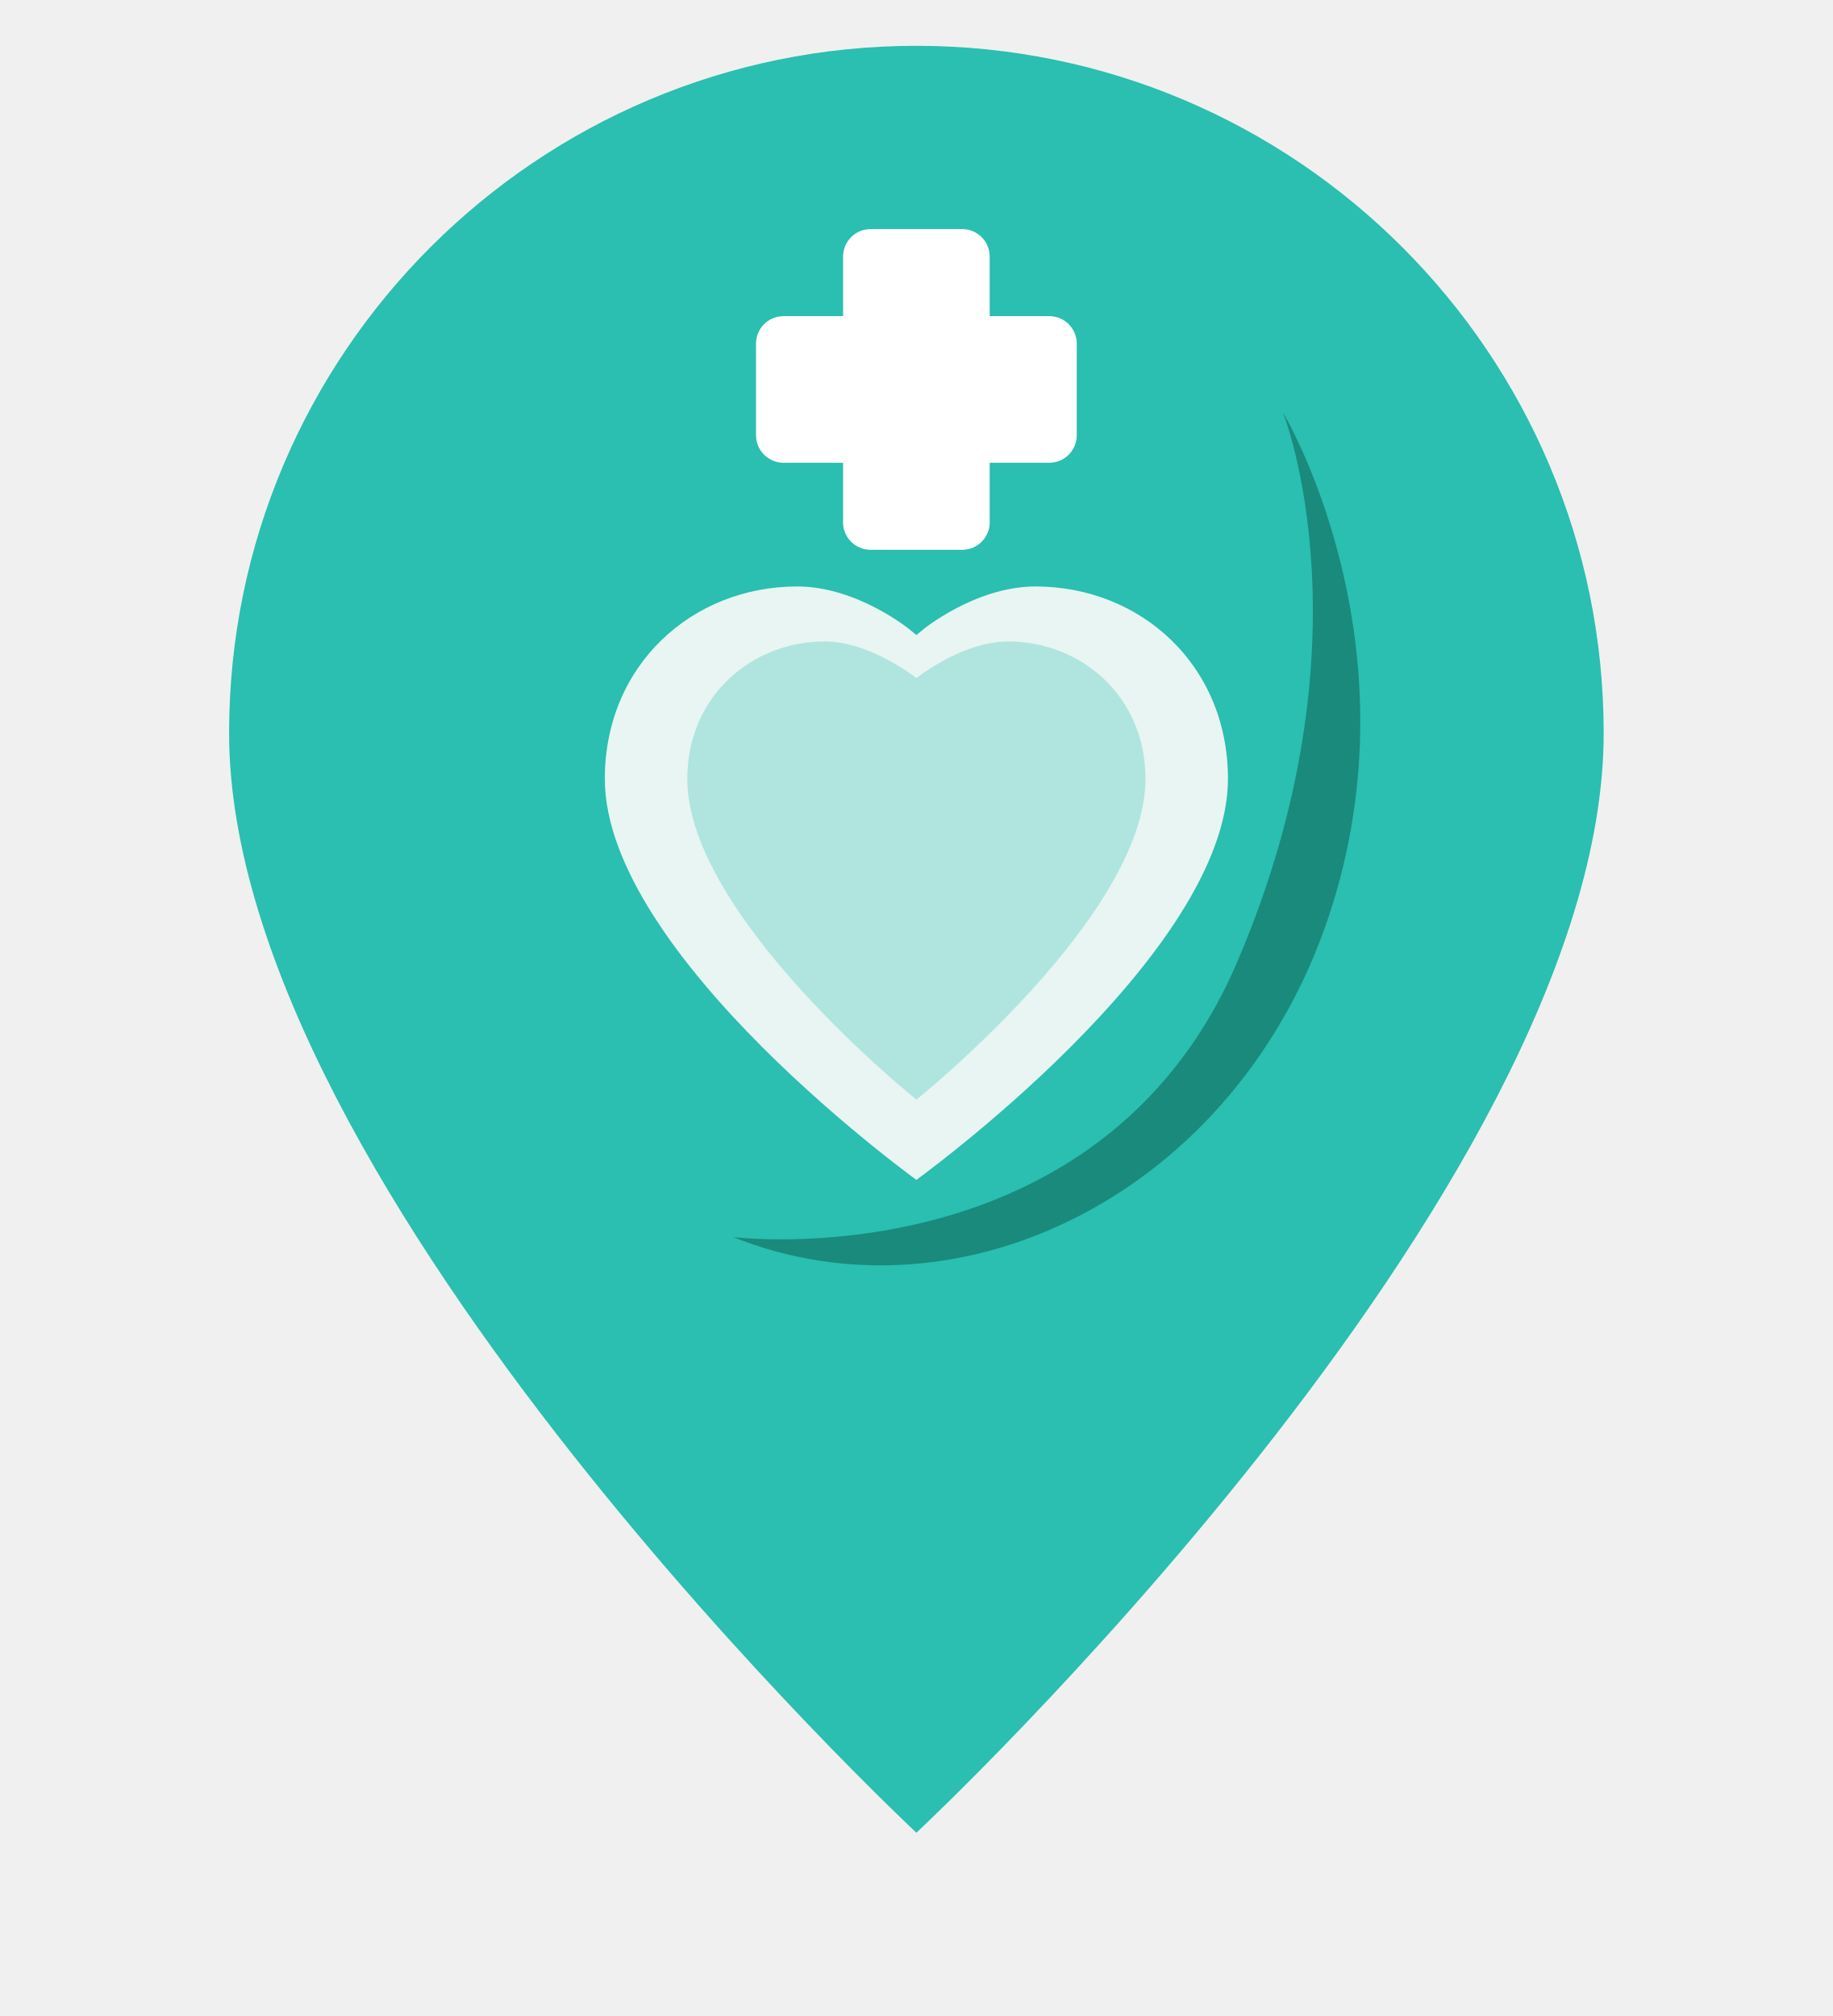
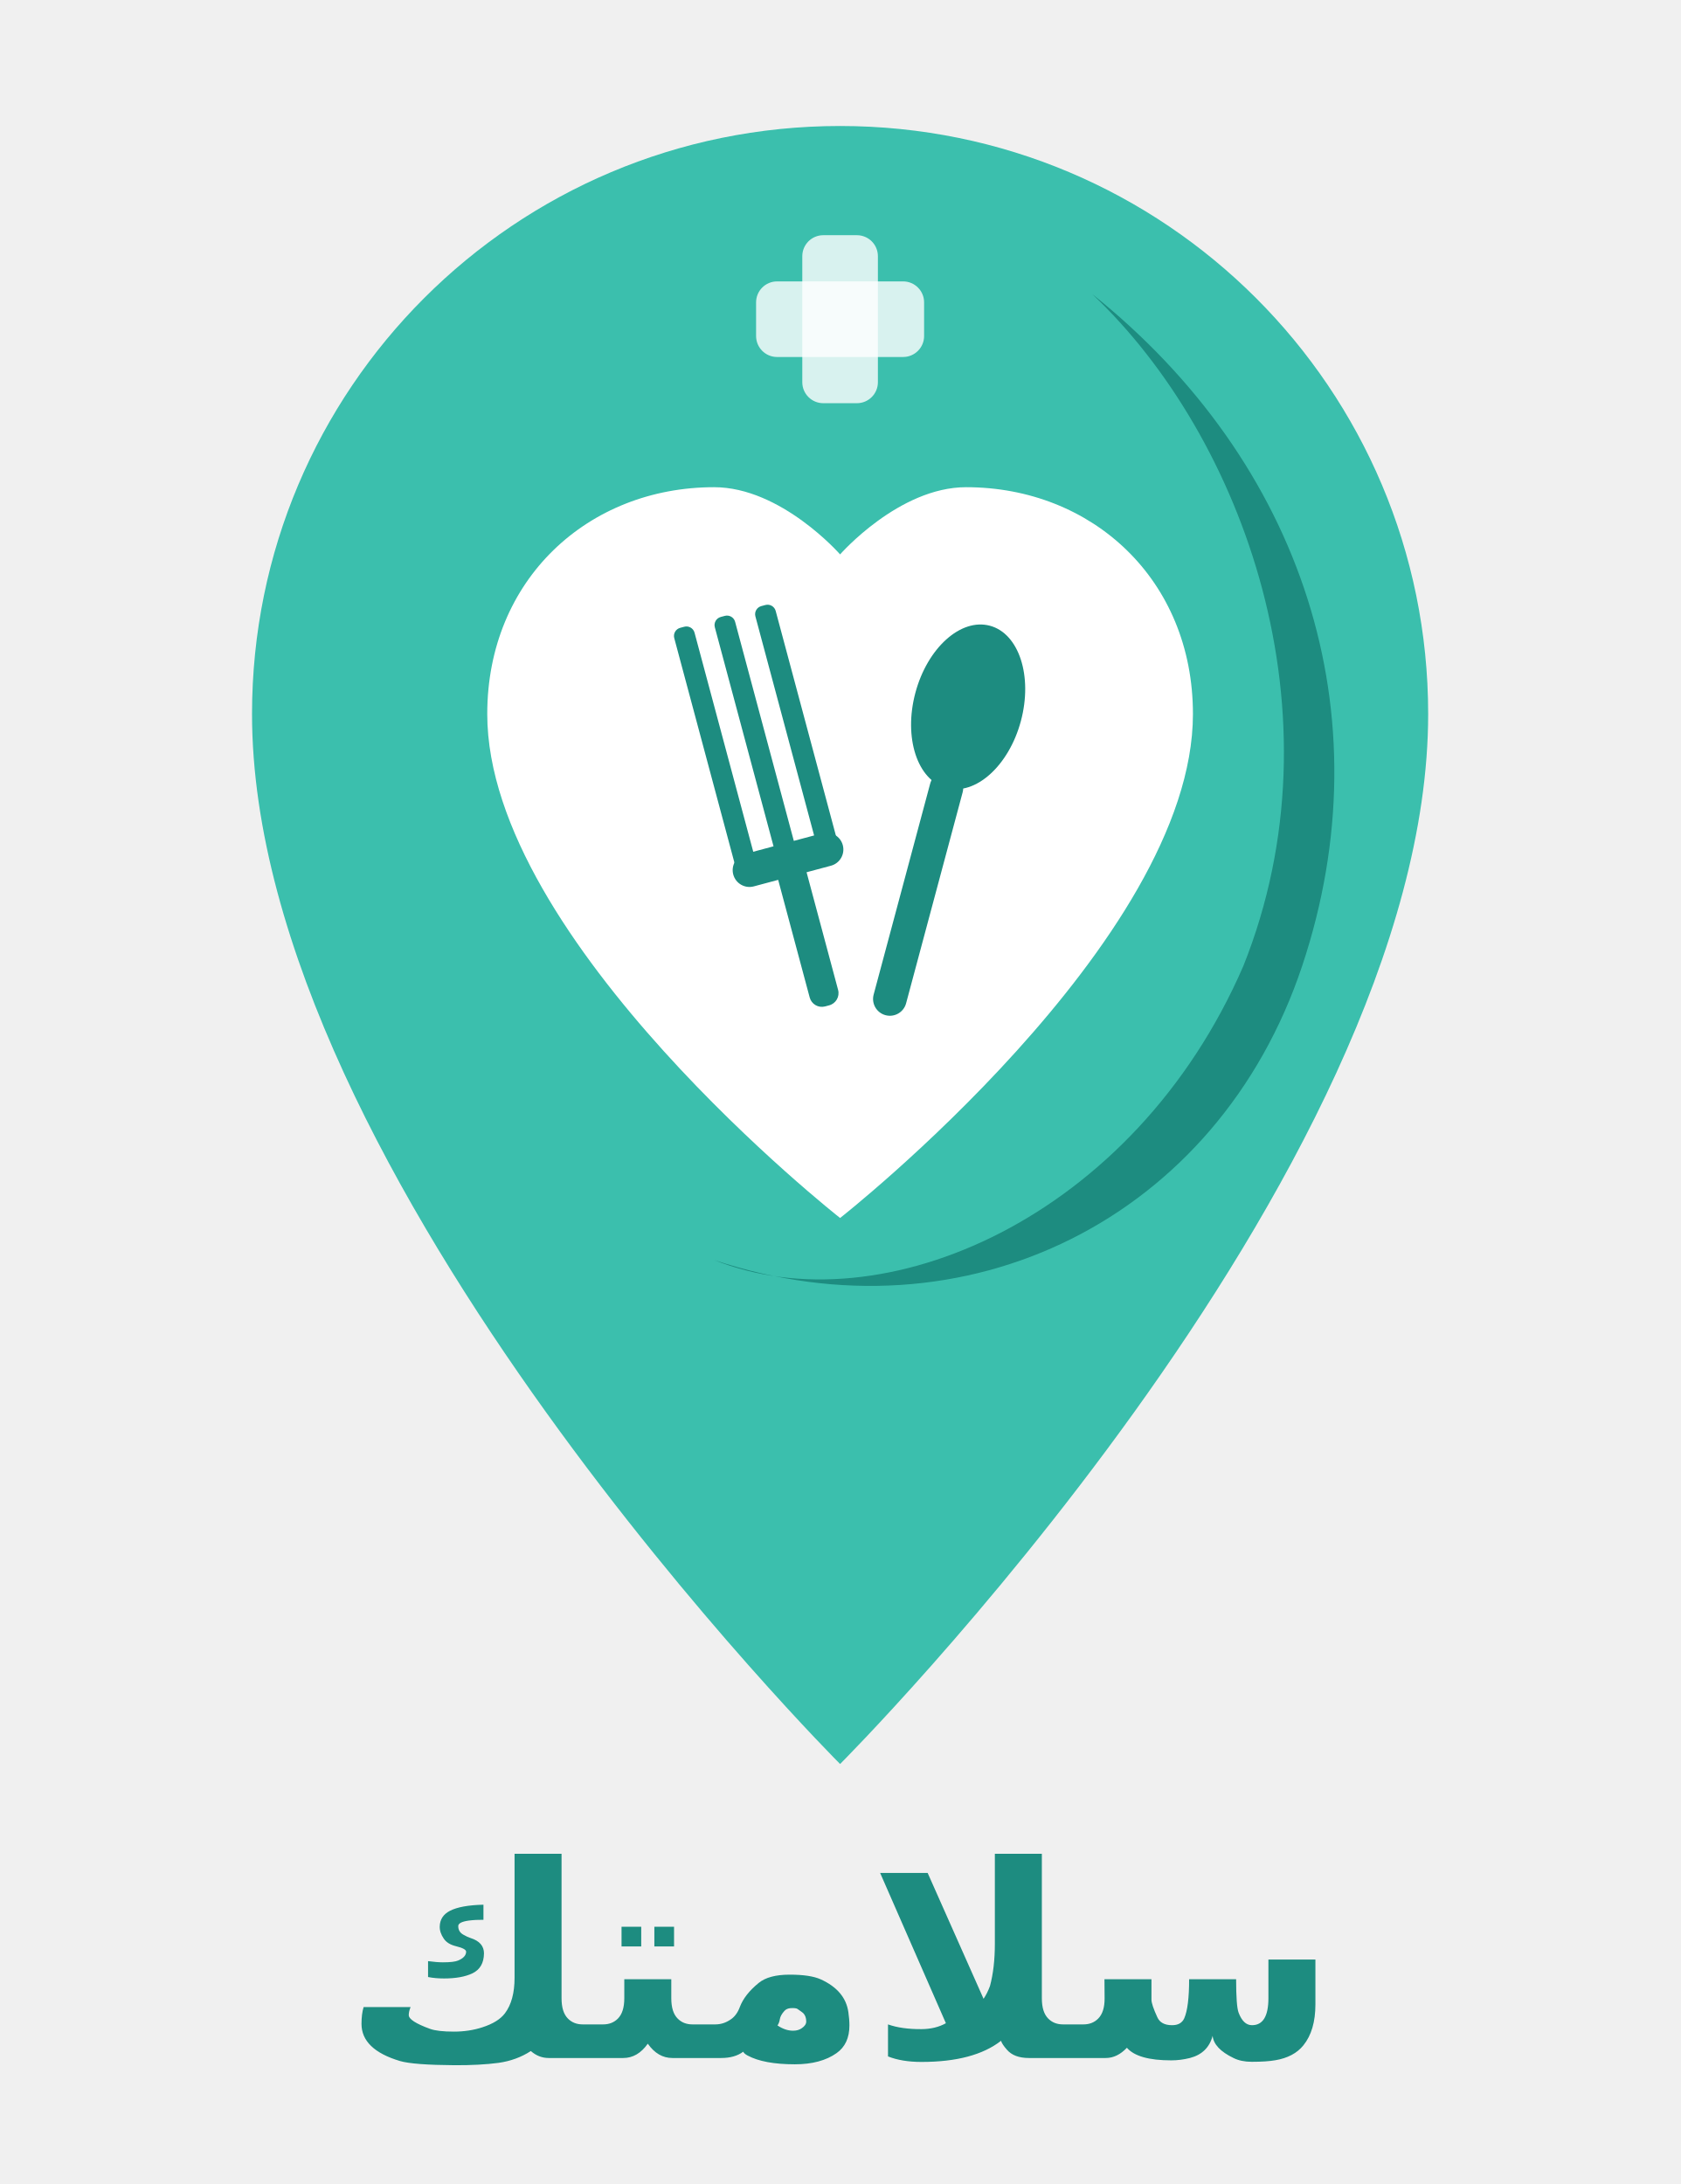
- <svg xmlns="http://www.w3.org/2000/svg" viewBox="0 0 200 220" fill="none">
-   <path d="M100 200 C100 200 25 130 25 80 C25 38.6 58.6 5 100 5 C141.4 5 175 38.6 175 80 C175 130 100 200 100 200Z" fill="#2ABFB0" />
-   <path d="M140 45 C140 45 155 70 145 100 C135 130 105 145 80 135 C80 135 120 140 135 105 C150 70 140 45 140 45Z" fill="#1A8A7D" />
-   <path d="M100 130 C100 130 65 105 65 85 C65 72 75 63 87 63 C94 63 100 68 100 68 C100 68 106 63 113 63 C125 63 135 72 135 85 C135 105 100 130 100 130Z" fill="#E8F5F3" stroke="#2ABFB0" stroke-width="2" />
-   <path d="M100 120 C100 120 75 100 75 85 C75 76 82 70 90 70 C95 70 100 74 100 74 C100 74 105 70 110 70 C118 70 125 76 125 85 C125 100 100 120 100 120Z" fill="#2ABFB0" opacity="0.3" />
-   <rect x="92" y="25" width="16" height="35" rx="3" fill="white" />
-   <rect x="82.5" y="34.5" width="35" height="16" rx="3" fill="white" />
+ <svg xmlns="http://www.w3.org/2000/svg" viewBox="0 0 200 260" fill="none">
+   <path d="M100 210 C100 210 30 140 30 85 C30 46.3 61.3 15 100 15 C138.7 15 170 46.3 170 85 C170 140 100 210 100 210Z" fill="#3BBFAD" />
+   <path d="M130 35 C155 55 165 85 155 115 C145 145 115 160 85 150 C105 158 135 145 148 115 C160 85 148 52 130 35Z" fill="#1D8C80" />
+   <path d="M100 145 C100 145 58 112 58 85 C58 69 70 58 85 58 C93 58 100 66 100 66 C100 66 107 58 115 58 C130 58 142 69 142 85 C142 112 100 145 100 145Z" fill="white" />
+   <g transform="translate(80, 75) rotate(-15)" fill="#1D8C80">
+     <rect x="0" y="0" width="2.5" height="30" rx="1" />
+     <rect x="5" y="0" width="2.5" height="30" rx="1" />
+     <rect x="10" y="0" width="2.5" height="30" rx="1" />
+     <rect x="-0.5" y="28" width="13.5" height="4" rx="2" />
+     <rect x="4.5" y="30" width="3.5" height="18" rx="1.5" />
+   </g>
+   <g transform="translate(112, 75) rotate(15)" fill="#1D8C80">
+     <ellipse cx="5.5" cy="8" rx="6.5" ry="10" />
+     <rect x="3.5" y="16" width="4" height="30" rx="2" />
+   </g>
+   <rect x="95.5" y="28" width="9" height="20" rx="2.5" fill="white" opacity="0.8" />
+   <rect x="90" y="33.5" width="20" height="9" rx="2.5" fill="white" opacity="0.8" />
+   <text x="100" y="245" text-anchor="middle" font-family="Cairo, Arial, sans-serif" font-size="32" font-weight="700" fill="#1D8C80">سلامتك</text>
</svg>
